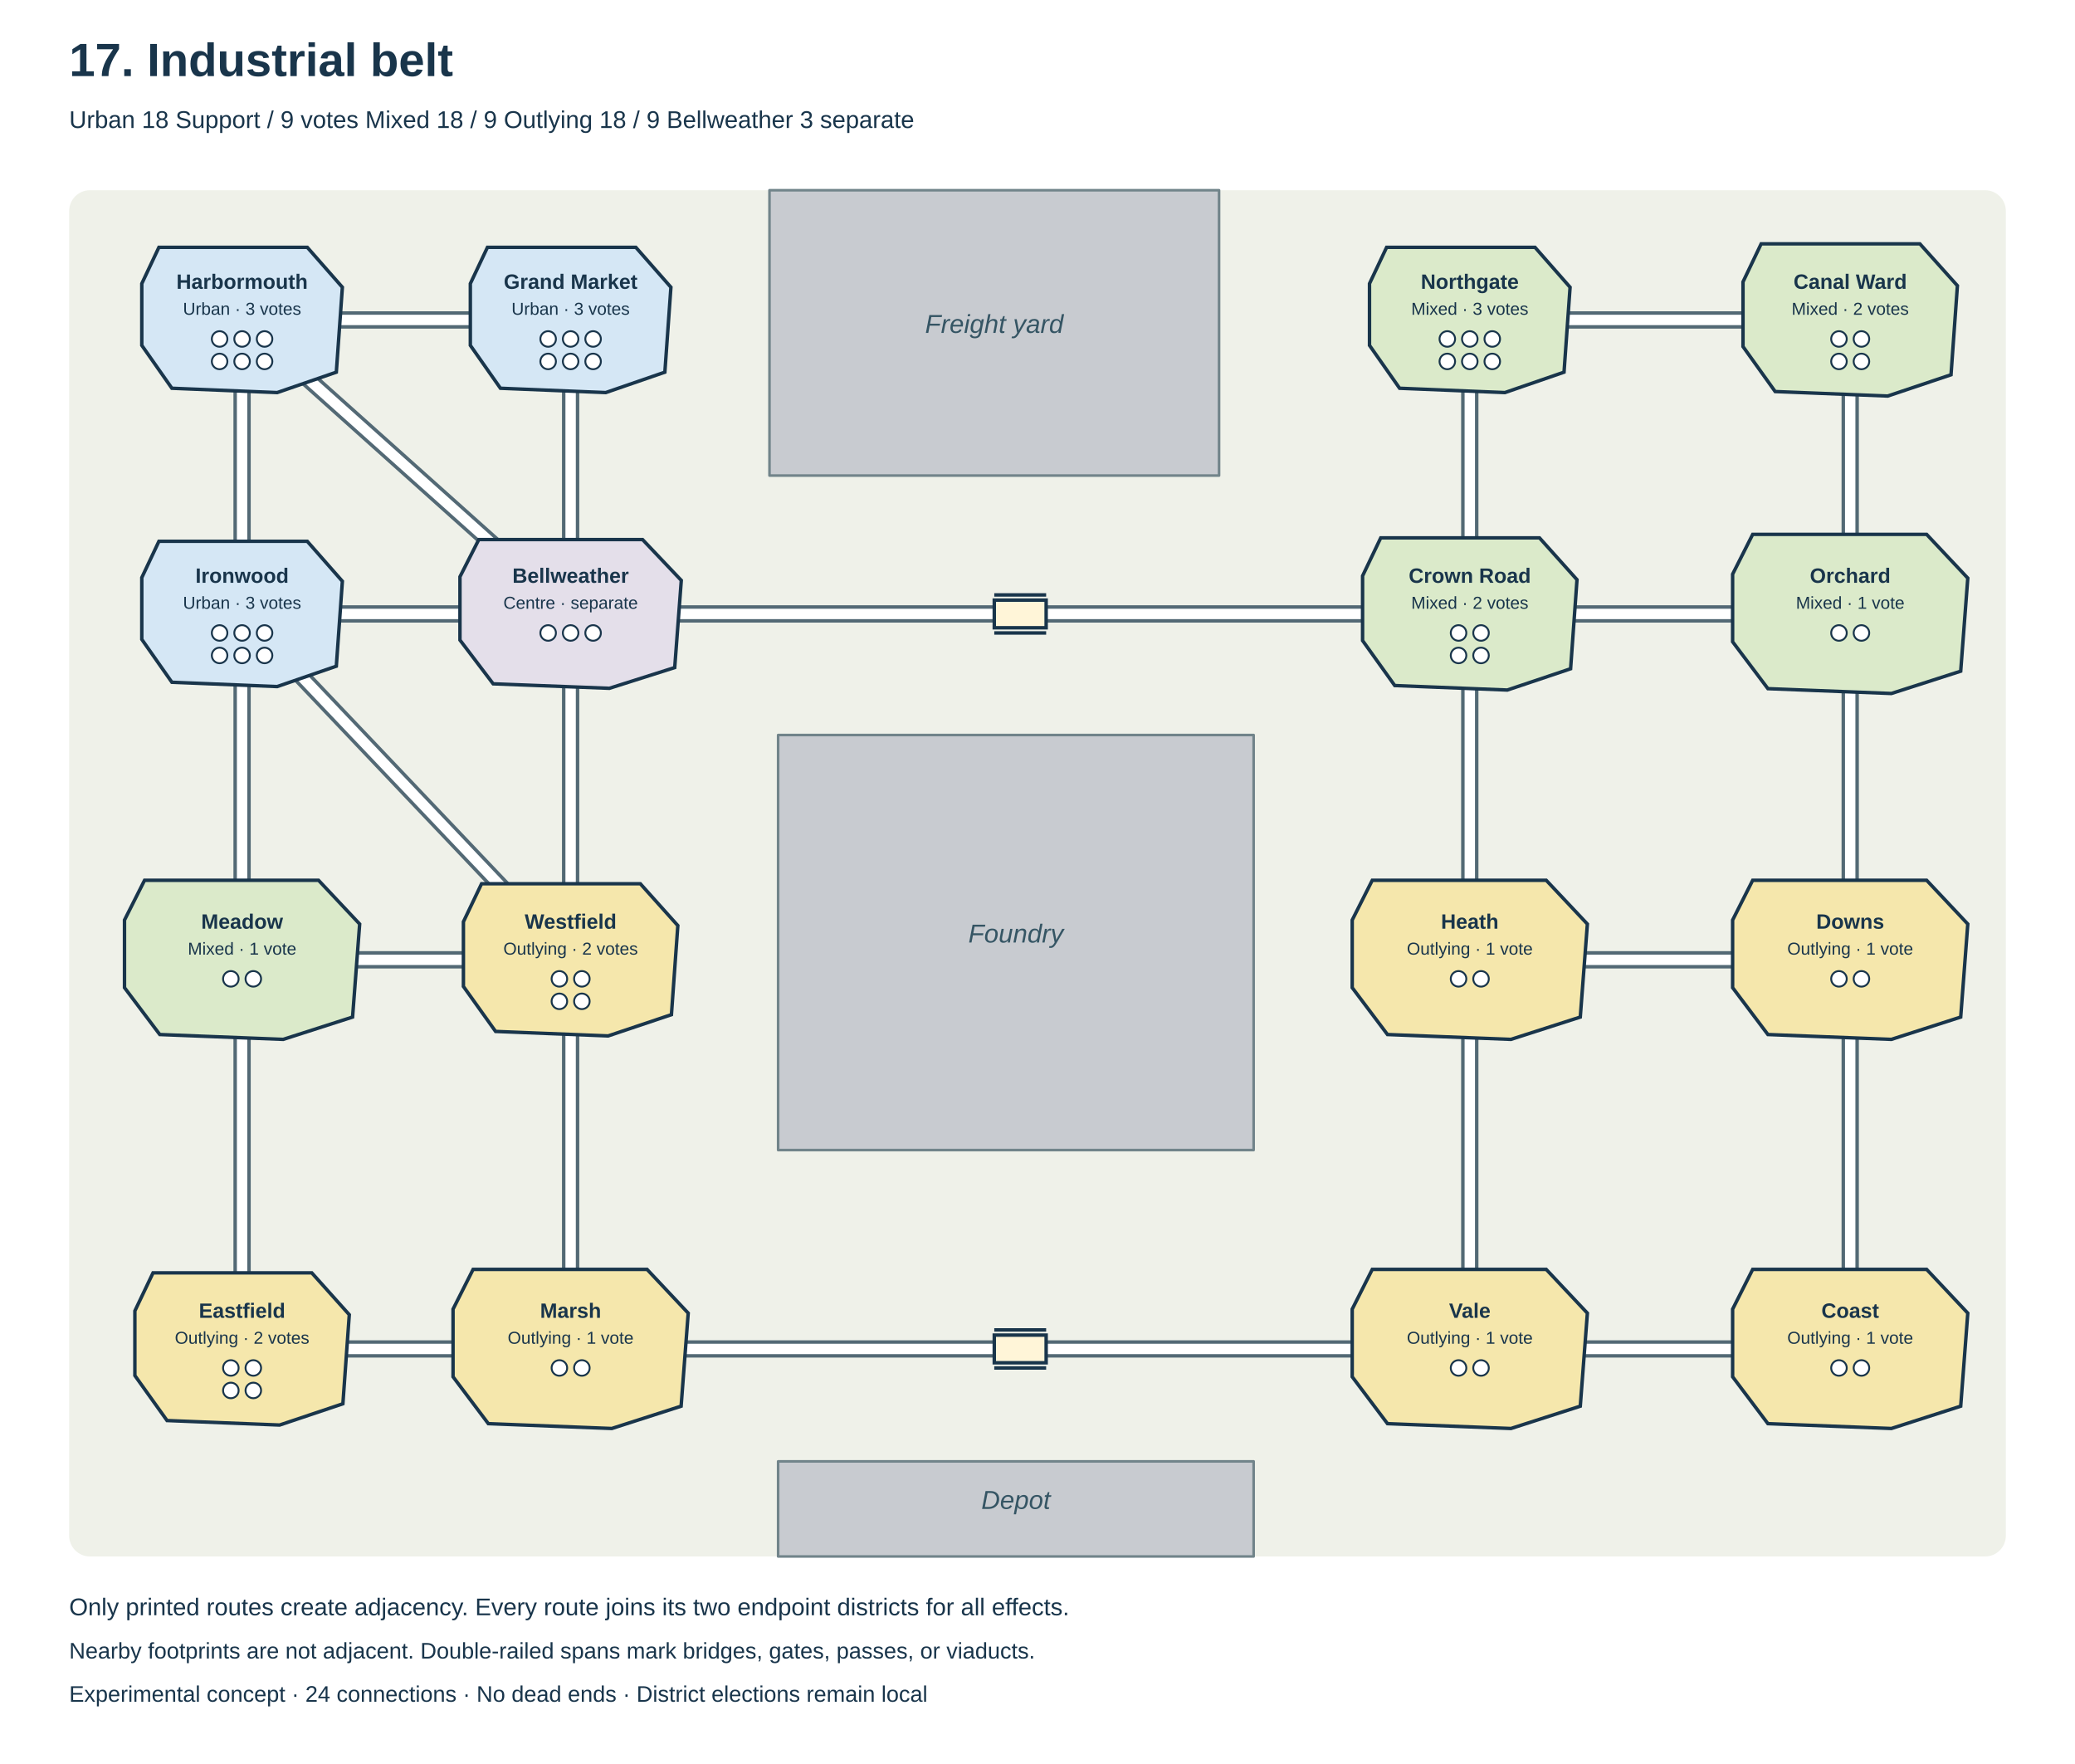
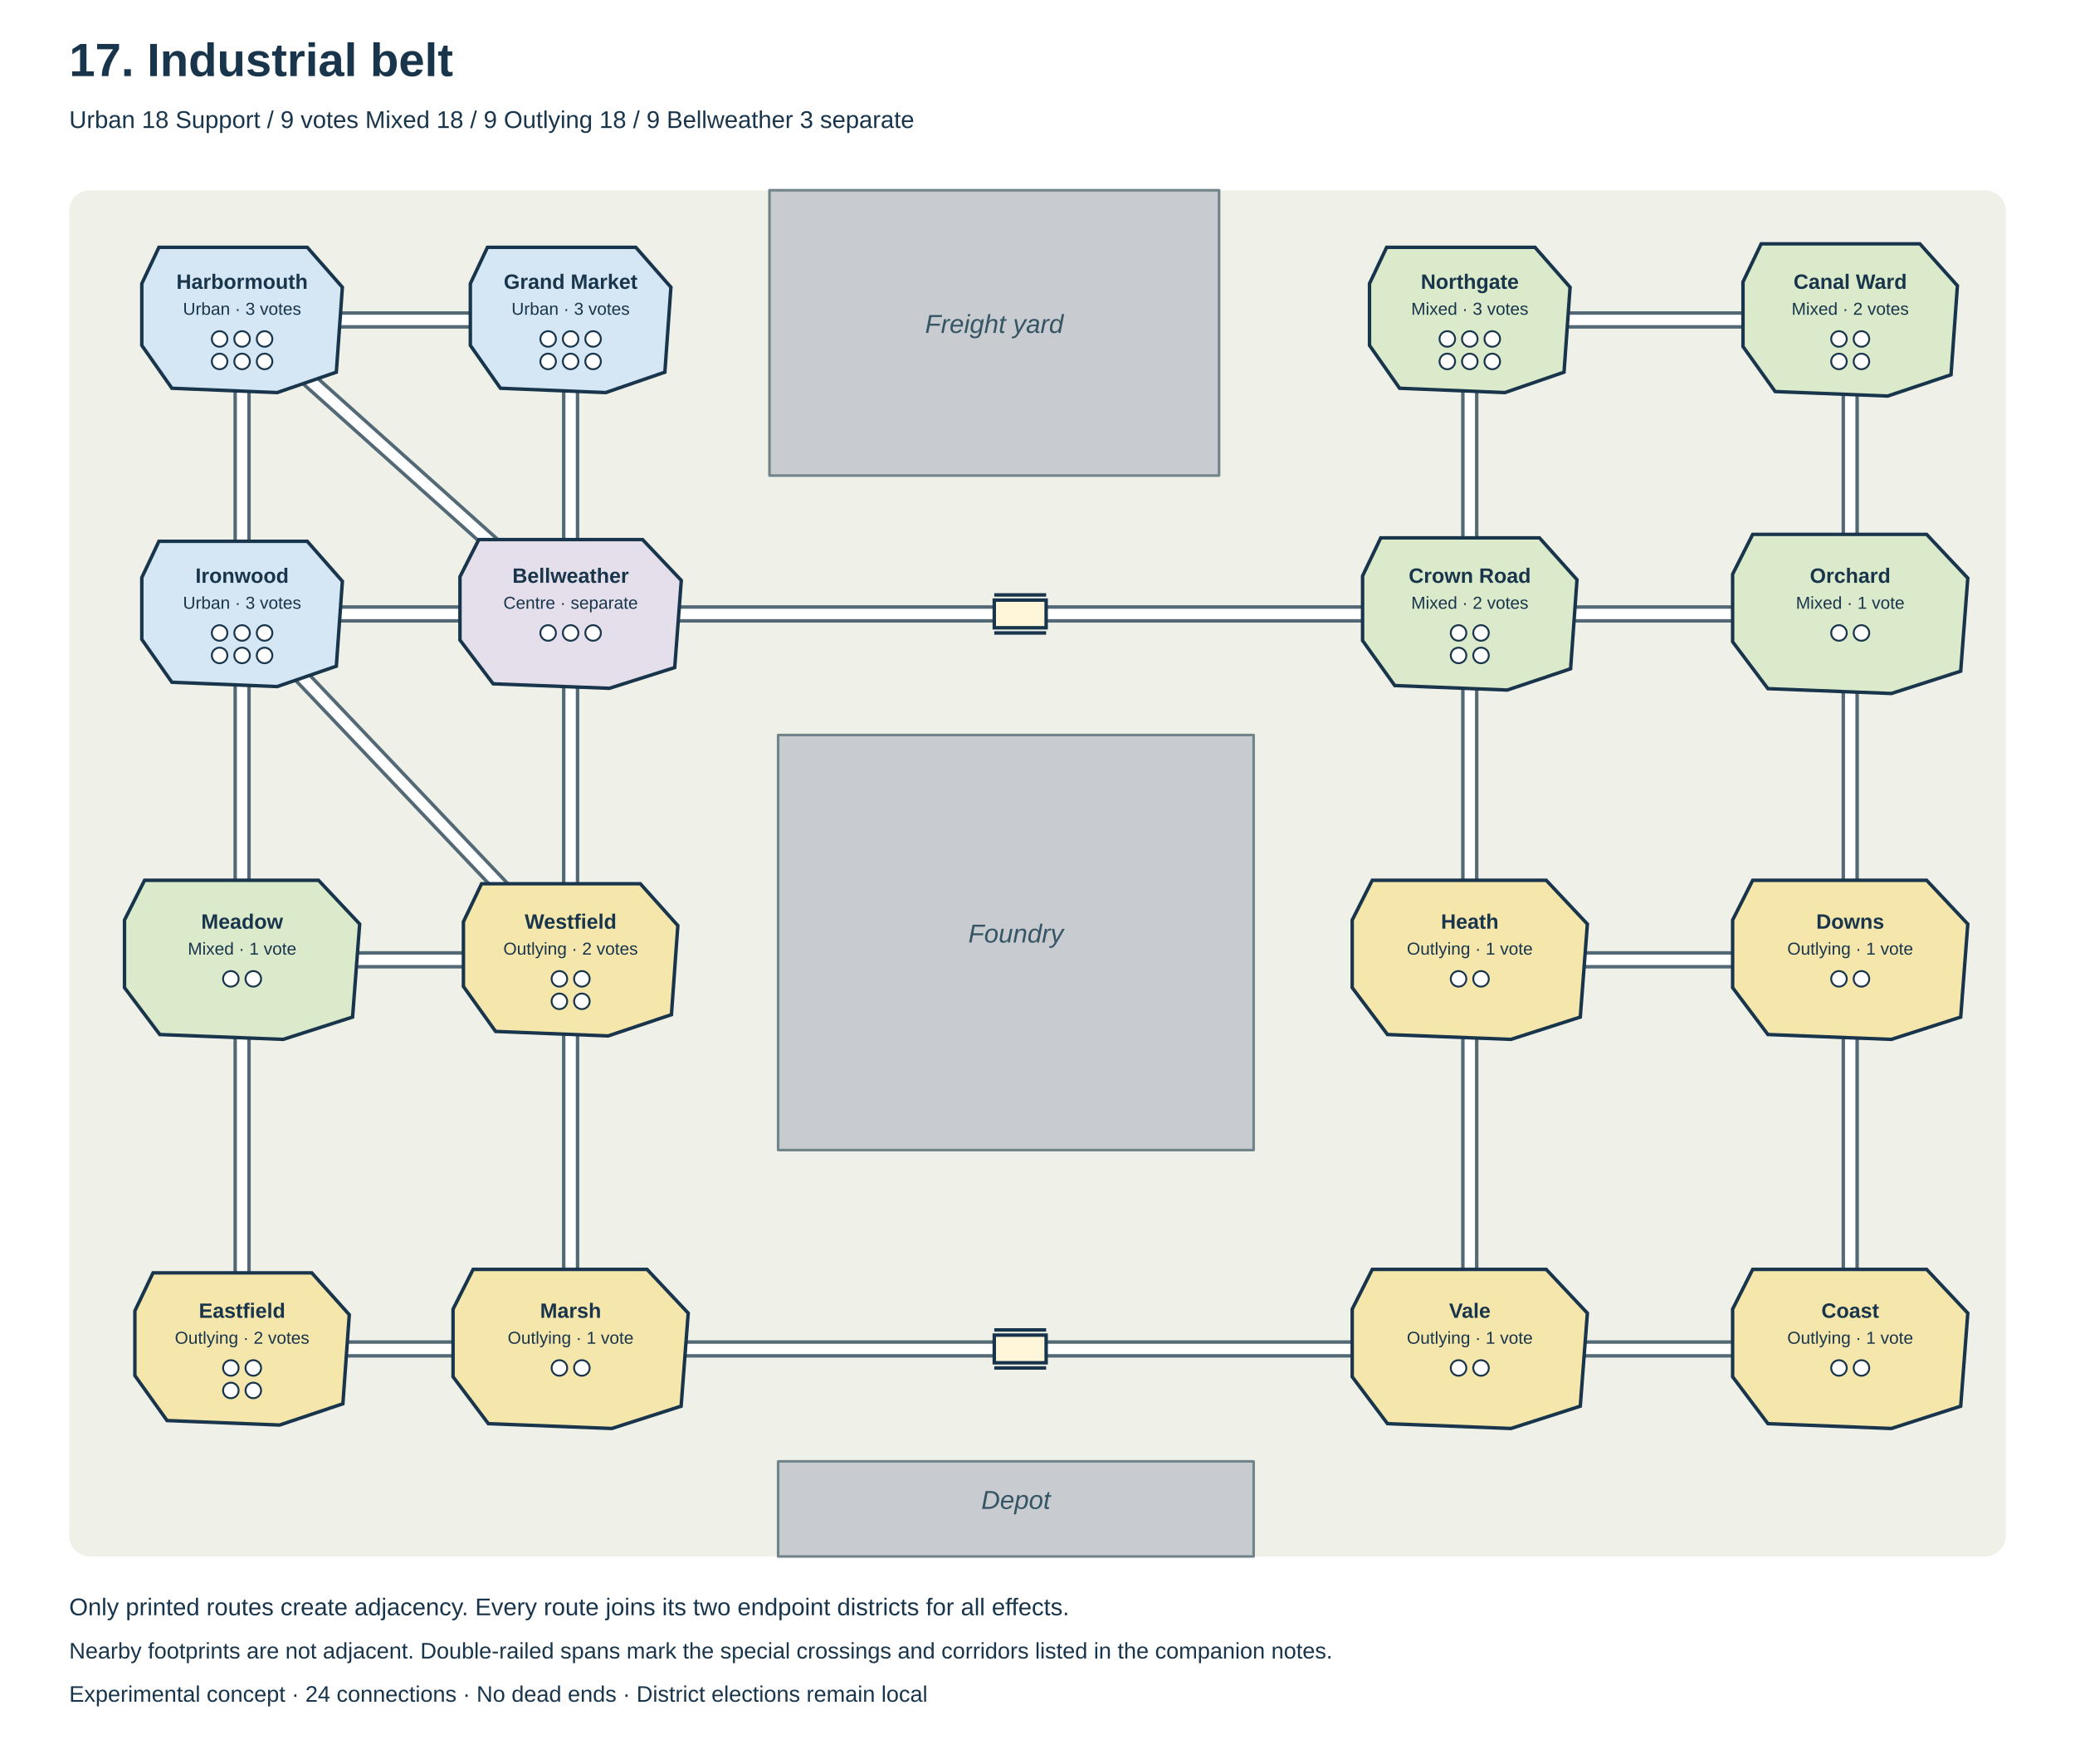
<svg xmlns="http://www.w3.org/2000/svg" viewBox="0 0 1200 1020" role="img" aria-labelledby="title desc">
  <style>text{font-family:Arial,sans-serif;fill:#19354b}.name{font-size:12px;font-weight:700}.detail{font-size:10px}.terrain{font-size:15px;font-style:italic;fill:#355564}</style>
  <rect width="1200" height="1020" fill="white" />
  <text x="40" y="44" font-size="27" font-weight="700">17. Industrial belt</text>
  <text x="40" y="74" font-size="14">Urban 18 Support / 9 votes     Mixed 18 / 9     Outlying 18 / 9     Bellweather 3 separate</text>
  <rect x="40" y="110" width="1120" height="790" rx="12" fill="#eff1e9" />
  <polygon points="445.0,110.0 705.0,110.0 705.0,275.0 445.0,275.0" fill="#c8cbd0" stroke="#71848a" stroke-width="1.5" stroke-linejoin="round" />
  <text class="terrain" x="575.0" y="192.5" text-anchor="middle">Freight yard</text>
  <polygon points="450.0,425.0 725.0,425.0 725.0,665.0 450.0,665.0" fill="#c8cbd0" stroke="#71848a" stroke-width="1.5" stroke-linejoin="round" />
  <text class="terrain" x="587.5" y="545.0" text-anchor="middle">Foundry</text>
  <polygon points="450.0,845.0 725.0,845.0 725.0,900.0 450.0,900.0" fill="#c8cbd0" stroke="#71848a" stroke-width="1.5" stroke-linejoin="round" />
  <text class="terrain" x="587.5" y="872.5" text-anchor="middle">Depot</text>
  <g data-route="X-F">
    <path d="M 330,355 L 850,355" fill="none" stroke="#536975" stroke-width="10" stroke-linecap="round" />
    <path d="M 330,355 L 850,355" fill="none" stroke="#ffffff" stroke-width="6" />
  </g>
  <g transform="translate(590.0 355.0) rotate(0.0)" aria-label="service road">
    <rect x="-15" y="-8" width="30" height="16" fill="#fff5d8" stroke="#19354b" stroke-width="2" />
    <path d="M -15,-11 h30 M -15,11 h30" stroke="#19354b" stroke-width="2" />
  </g>
  <g data-route="K-N">
    <path d="M 330,780 L 850,780" fill="none" stroke="#536975" stroke-width="10" stroke-linecap="round" />
    <path d="M 330,780 L 850,780" fill="none" stroke="#ffffff" stroke-width="6" />
  </g>
  <g transform="translate(590.0 780.0) rotate(0.0)" aria-label="service road">
    <rect x="-15" y="-8" width="30" height="16" fill="#fff5d8" stroke="#19354b" stroke-width="2" />
    <path d="M -15,-11 h30 M -15,11 h30" stroke="#19354b" stroke-width="2" />
  </g>
  <g data-route="A-C">
    <path d="M 140,185 L 140,355" fill="none" stroke="#536975" stroke-width="10" stroke-linecap="round" />
    <path d="M 140,185 L 140,355" fill="none" stroke="#ffffff" stroke-width="6" />
  </g>
  <g data-route="B-X">
    <path d="M 330,185 L 330,355" fill="none" stroke="#536975" stroke-width="10" stroke-linecap="round" />
    <path d="M 330,185 L 330,355" fill="none" stroke="#ffffff" stroke-width="6" />
  </g>
  <g data-route="D-F">
    <path d="M 850,185 L 850,355" fill="none" stroke="#536975" stroke-width="10" stroke-linecap="round" />
    <path d="M 850,185 L 850,355" fill="none" stroke="#ffffff" stroke-width="6" />
  </g>
  <g data-route="E-G">
    <path d="M 1070,185 L 1070,355" fill="none" stroke="#536975" stroke-width="10" stroke-linecap="round" />
    <path d="M 1070,185 L 1070,355" fill="none" stroke="#ffffff" stroke-width="6" />
  </g>
  <g data-route="A-B">
    <path d="M 140,185 L 330,185" fill="none" stroke="#536975" stroke-width="10" stroke-linecap="round" />
    <path d="M 140,185 L 330,185" fill="none" stroke="#ffffff" stroke-width="6" />
  </g>
  <g data-route="H-I">
    <path d="M 140,555 L 330,555" fill="none" stroke="#536975" stroke-width="10" stroke-linecap="round" />
    <path d="M 140,555 L 330,555" fill="none" stroke="#ffffff" stroke-width="6" />
  </g>
  <g data-route="J-K">
    <path d="M 140,780 L 330,780" fill="none" stroke="#536975" stroke-width="10" stroke-linecap="round" />
    <path d="M 140,780 L 330,780" fill="none" stroke="#ffffff" stroke-width="6" />
  </g>
  <g data-route="C-H">
    <path d="M 140,355 L 140,555" fill="none" stroke="#536975" stroke-width="10" stroke-linecap="round" />
    <path d="M 140,355 L 140,555" fill="none" stroke="#ffffff" stroke-width="6" />
  </g>
  <g data-route="F-L">
    <path d="M 850,355 L 850,555" fill="none" stroke="#536975" stroke-width="10" stroke-linecap="round" />
    <path d="M 850,355 L 850,555" fill="none" stroke="#ffffff" stroke-width="6" />
  </g>
  <g data-route="G-M">
    <path d="M 1070,355 L 1070,555" fill="none" stroke="#536975" stroke-width="10" stroke-linecap="round" />
    <path d="M 1070,355 L 1070,555" fill="none" stroke="#ffffff" stroke-width="6" />
  </g>
  <g data-route="D-E">
    <path d="M 850,185 L 1070,185" fill="none" stroke="#536975" stroke-width="10" stroke-linecap="round" />
    <path d="M 850,185 L 1070,185" fill="none" stroke="#ffffff" stroke-width="6" />
  </g>
  <g data-route="N-O">
    <path d="M 850,780 L 1070,780" fill="none" stroke="#536975" stroke-width="10" stroke-linecap="round" />
    <path d="M 850,780 L 1070,780" fill="none" stroke="#ffffff" stroke-width="6" />
  </g>
  <g data-route="H-J">
    <path d="M 140,555 L 140,780" fill="none" stroke="#536975" stroke-width="10" stroke-linecap="round" />
    <path d="M 140,555 L 140,780" fill="none" stroke="#ffffff" stroke-width="6" />
  </g>
  <g data-route="C-X">
    <path d="M 140,355 L 330,355" fill="none" stroke="#536975" stroke-width="10" stroke-linecap="round" />
    <path d="M 140,355 L 330,355" fill="none" stroke="#ffffff" stroke-width="6" />
  </g>
  <g data-route="X-I">
    <path d="M 330,355 L 330,555" fill="none" stroke="#536975" stroke-width="10" stroke-linecap="round" />
    <path d="M 330,355 L 330,555" fill="none" stroke="#ffffff" stroke-width="6" />
  </g>
  <g data-route="F-G">
    <path d="M 850,355 L 1070,355" fill="none" stroke="#536975" stroke-width="10" stroke-linecap="round" />
    <path d="M 850,355 L 1070,355" fill="none" stroke="#ffffff" stroke-width="6" />
  </g>
  <g data-route="L-M">
    <path d="M 850,555 L 1070,555" fill="none" stroke="#536975" stroke-width="10" stroke-linecap="round" />
    <path d="M 850,555 L 1070,555" fill="none" stroke="#ffffff" stroke-width="6" />
  </g>
  <g data-route="I-K">
    <path d="M 330,555 L 330,780" fill="none" stroke="#536975" stroke-width="10" stroke-linecap="round" />
    <path d="M 330,555 L 330,780" fill="none" stroke="#ffffff" stroke-width="6" />
  </g>
  <g data-route="L-N">
    <path d="M 850,555 L 850,780" fill="none" stroke="#536975" stroke-width="10" stroke-linecap="round" />
    <path d="M 850,555 L 850,780" fill="none" stroke="#ffffff" stroke-width="6" />
  </g>
  <g data-route="M-O">
    <path d="M 1070,555 L 1070,780" fill="none" stroke="#536975" stroke-width="10" stroke-linecap="round" />
    <path d="M 1070,555 L 1070,780" fill="none" stroke="#ffffff" stroke-width="6" />
  </g>
  <g data-route="A-X">
    <path d="M 140,185 L 330,355" fill="none" stroke="#536975" stroke-width="10" stroke-linecap="round" />
    <path d="M 140,185 L 330,355" fill="none" stroke="#ffffff" stroke-width="6" />
  </g>
  <g data-route="C-I">
    <path d="M 140,355 L 330,555" fill="none" stroke="#536975" stroke-width="10" stroke-linecap="round" />
    <path d="M 140,355 L 330,555" fill="none" stroke="#ffffff" stroke-width="6" />
  </g>
  <g data-district="A">
    <polygon points="91.9,143.0 177.7,143.0 198.0,166.1 194.5,215.2 160.3,227.0 99.4,224.5 82.0,199.7 82.0,164.0" fill="#d5e7f5" stroke="#19354b" stroke-width="2" />
    <text class="name" x="140" y="167" text-anchor="middle">Harbormouth</text>
    <text class="detail" x="140" y="182" text-anchor="middle">Urban · 3 votes</text>
    <circle cx="127.0" cy="196" r="4.5" fill="white" stroke="#19354b" stroke-width="1.1" />
    <circle cx="140.0" cy="196" r="4.5" fill="white" stroke="#19354b" stroke-width="1.1" />
    <circle cx="153.0" cy="196" r="4.5" fill="white" stroke="#19354b" stroke-width="1.1" />
    <circle cx="127.0" cy="209" r="4.5" fill="white" stroke="#19354b" stroke-width="1.1" />
    <circle cx="140.0" cy="209" r="4.5" fill="white" stroke="#19354b" stroke-width="1.1" />
    <circle cx="153.0" cy="209" r="4.5" fill="white" stroke="#19354b" stroke-width="1.1" />
  </g>
  <g data-district="B">
    <polygon points="281.9,143.0 367.7,143.0 388.0,166.1 384.5,215.2 350.3,227.0 289.4,224.5 272.0,199.7 272.0,164.0" fill="#d5e7f5" stroke="#19354b" stroke-width="2" />
    <text class="name" x="330" y="167" text-anchor="middle">Grand Market</text>
    <text class="detail" x="330" y="182" text-anchor="middle">Urban · 3 votes</text>
    <circle cx="317.0" cy="196" r="4.5" fill="white" stroke="#19354b" stroke-width="1.1" />
    <circle cx="330.0" cy="196" r="4.5" fill="white" stroke="#19354b" stroke-width="1.1" />
    <circle cx="343.0" cy="196" r="4.5" fill="white" stroke="#19354b" stroke-width="1.1" />
    <circle cx="317.0" cy="209" r="4.5" fill="white" stroke="#19354b" stroke-width="1.1" />
    <circle cx="330.0" cy="209" r="4.5" fill="white" stroke="#19354b" stroke-width="1.1" />
    <circle cx="343.0" cy="209" r="4.5" fill="white" stroke="#19354b" stroke-width="1.1" />
  </g>
  <g data-district="C">
    <polygon points="91.9,313.0 177.7,313.0 198.0,336.1 194.5,385.2 160.3,397.0 99.4,394.5 82.0,369.7 82.0,334.0" fill="#d5e7f5" stroke="#19354b" stroke-width="2" />
    <text class="name" x="140" y="337" text-anchor="middle">Ironwood</text>
    <text class="detail" x="140" y="352" text-anchor="middle">Urban · 3 votes</text>
    <circle cx="127.0" cy="366" r="4.5" fill="white" stroke="#19354b" stroke-width="1.1" />
    <circle cx="140.0" cy="366" r="4.5" fill="white" stroke="#19354b" stroke-width="1.1" />
    <circle cx="153.0" cy="366" r="4.5" fill="white" stroke="#19354b" stroke-width="1.1" />
    <circle cx="127.0" cy="379" r="4.5" fill="white" stroke="#19354b" stroke-width="1.1" />
    <circle cx="140.0" cy="379" r="4.5" fill="white" stroke="#19354b" stroke-width="1.1" />
    <circle cx="153.0" cy="379" r="4.5" fill="white" stroke="#19354b" stroke-width="1.1" />
  </g>
  <g data-district="X">
    <polygon points="276.9,312.0 371.6,312.0 394.0,335.6 390.2,386.0 352.4,398.0 285.2,395.4 266.0,370.1 266.0,333.5" fill="#e4dfea" stroke="#19354b" stroke-width="2" />
    <text class="name" x="330" y="337" text-anchor="middle">Bellweather</text>
    <text class="detail" x="330" y="352" text-anchor="middle">Centre · separate</text>
    <circle cx="317.0" cy="366" r="4.5" fill="white" stroke="#19354b" stroke-width="1.1" />
    <circle cx="330.0" cy="366" r="4.5" fill="white" stroke="#19354b" stroke-width="1.1" />
    <circle cx="343.0" cy="366" r="4.5" fill="white" stroke="#19354b" stroke-width="1.1" />
  </g>
  <g data-district="D">
    <polygon points="801.9,143.0 887.7,143.0 908.0,166.1 904.5,215.2 870.3,227.0 809.4,224.5 792.0,199.7 792.0,164.0" fill="#dbeaca" stroke="#19354b" stroke-width="2" />
    <text class="name" x="850" y="167" text-anchor="middle">Northgate</text>
    <text class="detail" x="850" y="182" text-anchor="middle">Mixed · 3 votes</text>
    <circle cx="837.0" cy="196" r="4.5" fill="white" stroke="#19354b" stroke-width="1.1" />
    <circle cx="850.0" cy="196" r="4.5" fill="white" stroke="#19354b" stroke-width="1.1" />
    <circle cx="863.0" cy="196" r="4.5" fill="white" stroke="#19354b" stroke-width="1.1" />
    <circle cx="837.0" cy="209" r="4.5" fill="white" stroke="#19354b" stroke-width="1.1" />
    <circle cx="850.0" cy="209" r="4.5" fill="white" stroke="#19354b" stroke-width="1.1" />
    <circle cx="863.0" cy="209" r="4.5" fill="white" stroke="#19354b" stroke-width="1.1" />
  </g>
  <g data-district="E">
    <polygon points="1018.5,141.0 1110.3,141.0 1132.0,165.2 1128.3,216.7 1091.7,229.0 1026.6,226.4 1008.0,200.4 1008.0,163.0" fill="#dbeaca" stroke="#19354b" stroke-width="2" />
    <text class="name" x="1070" y="167" text-anchor="middle">Canal Ward</text>
    <text class="detail" x="1070" y="182" text-anchor="middle">Mixed · 2 votes</text>
    <circle cx="1063.5" cy="196" r="4.5" fill="white" stroke="#19354b" stroke-width="1.1" />
    <circle cx="1076.5" cy="196" r="4.5" fill="white" stroke="#19354b" stroke-width="1.1" />
    <circle cx="1063.5" cy="209" r="4.5" fill="white" stroke="#19354b" stroke-width="1.1" />
    <circle cx="1076.5" cy="209" r="4.5" fill="white" stroke="#19354b" stroke-width="1.1" />
  </g>
  <g data-district="F">
    <polygon points="798.5,311.0 890.3,311.0 912.0,335.2 908.3,386.7 871.7,399.0 806.6,396.4 788.0,370.4 788.0,333.0" fill="#dbeaca" stroke="#19354b" stroke-width="2" />
    <text class="name" x="850" y="337" text-anchor="middle">Crown Road</text>
    <text class="detail" x="850" y="352" text-anchor="middle">Mixed · 2 votes</text>
    <circle cx="843.5" cy="366" r="4.5" fill="white" stroke="#19354b" stroke-width="1.1" />
    <circle cx="856.5" cy="366" r="4.5" fill="white" stroke="#19354b" stroke-width="1.1" />
    <circle cx="843.5" cy="379" r="4.5" fill="white" stroke="#19354b" stroke-width="1.1" />
    <circle cx="856.5" cy="379" r="4.5" fill="white" stroke="#19354b" stroke-width="1.1" />
  </g>
  <g data-district="G">
    <polygon points="1013.6,309.0 1114.2,309.0 1138.0,334.3 1133.9,388.1 1093.8,401.0 1022.4,398.2 1002.0,371.1 1002.0,332.0" fill="#dbeaca" stroke="#19354b" stroke-width="2" />
    <text class="name" x="1070" y="337" text-anchor="middle">Orchard</text>
    <text class="detail" x="1070" y="352" text-anchor="middle">Mixed · 1 vote</text>
    <circle cx="1063.5" cy="366" r="4.5" fill="white" stroke="#19354b" stroke-width="1.1" />
    <circle cx="1076.5" cy="366" r="4.5" fill="white" stroke="#19354b" stroke-width="1.1" />
  </g>
  <g data-district="H">
    <polygon points="83.6,509.0 184.2,509.0 208.0,534.3 203.9,588.1 163.8,601.0 92.4,598.2 72.0,571.1 72.0,532.0" fill="#dbeaca" stroke="#19354b" stroke-width="2" />
    <text class="name" x="140" y="537" text-anchor="middle">Meadow</text>
    <text class="detail" x="140" y="552" text-anchor="middle">Mixed · 1 vote</text>
    <circle cx="133.5" cy="566" r="4.5" fill="white" stroke="#19354b" stroke-width="1.1" />
    <circle cx="146.5" cy="566" r="4.5" fill="white" stroke="#19354b" stroke-width="1.1" />
  </g>
  <g data-district="I">
    <polygon points="278.5,511.0 370.3,511.0 392.0,535.2 388.3,586.7 351.7,599.0 286.6,596.4 268.0,570.4 268.0,533.0" fill="#f5e7ac" stroke="#19354b" stroke-width="2" />
    <text class="name" x="330" y="537" text-anchor="middle">Westfield</text>
    <text class="detail" x="330" y="552" text-anchor="middle">Outlying · 2 votes</text>
    <circle cx="323.5" cy="566" r="4.5" fill="white" stroke="#19354b" stroke-width="1.1" />
    <circle cx="336.5" cy="566" r="4.5" fill="white" stroke="#19354b" stroke-width="1.1" />
    <circle cx="323.5" cy="579" r="4.5" fill="white" stroke="#19354b" stroke-width="1.1" />
    <circle cx="336.5" cy="579" r="4.5" fill="white" stroke="#19354b" stroke-width="1.1" />
  </g>
  <g data-district="J">
    <polygon points="88.5,736.0 180.3,736.0 202.0,760.2 198.3,811.7 161.7,824.0 96.6,821.4 78.0,795.4 78.0,758.0" fill="#f5e7ac" stroke="#19354b" stroke-width="2" />
    <text class="name" x="140" y="762" text-anchor="middle">Eastfield</text>
    <text class="detail" x="140" y="777" text-anchor="middle">Outlying · 2 votes</text>
    <circle cx="133.5" cy="791" r="4.5" fill="white" stroke="#19354b" stroke-width="1.1" />
    <circle cx="146.5" cy="791" r="4.5" fill="white" stroke="#19354b" stroke-width="1.1" />
    <circle cx="133.5" cy="804" r="4.5" fill="white" stroke="#19354b" stroke-width="1.1" />
    <circle cx="146.5" cy="804" r="4.5" fill="white" stroke="#19354b" stroke-width="1.1" />
  </g>
  <g data-district="K">
    <polygon points="273.6,734.0 374.2,734.0 398.0,759.3 393.9,813.1 353.8,826.0 282.4,823.2 262.0,796.1 262.0,757.0" fill="#f5e7ac" stroke="#19354b" stroke-width="2" />
    <text class="name" x="330" y="762" text-anchor="middle">Marsh</text>
    <text class="detail" x="330" y="777" text-anchor="middle">Outlying · 1 vote</text>
    <circle cx="323.5" cy="791" r="4.5" fill="white" stroke="#19354b" stroke-width="1.1" />
    <circle cx="336.5" cy="791" r="4.5" fill="white" stroke="#19354b" stroke-width="1.1" />
  </g>
  <g data-district="L">
    <polygon points="793.6,509.0 894.2,509.0 918.0,534.3 913.9,588.1 873.8,601.0 802.4,598.2 782.0,571.1 782.0,532.0" fill="#f5e7ac" stroke="#19354b" stroke-width="2" />
    <text class="name" x="850" y="537" text-anchor="middle">Heath</text>
    <text class="detail" x="850" y="552" text-anchor="middle">Outlying · 1 vote</text>
    <circle cx="843.5" cy="566" r="4.5" fill="white" stroke="#19354b" stroke-width="1.1" />
    <circle cx="856.5" cy="566" r="4.5" fill="white" stroke="#19354b" stroke-width="1.1" />
  </g>
  <g data-district="M">
    <polygon points="1013.6,509.0 1114.2,509.0 1138.0,534.3 1133.9,588.1 1093.8,601.0 1022.4,598.2 1002.0,571.1 1002.0,532.0" fill="#f5e7ac" stroke="#19354b" stroke-width="2" />
    <text class="name" x="1070" y="537" text-anchor="middle">Downs</text>
    <text class="detail" x="1070" y="552" text-anchor="middle">Outlying · 1 vote</text>
    <circle cx="1063.5" cy="566" r="4.5" fill="white" stroke="#19354b" stroke-width="1.1" />
    <circle cx="1076.5" cy="566" r="4.5" fill="white" stroke="#19354b" stroke-width="1.1" />
  </g>
  <g data-district="N">
    <polygon points="793.6,734.0 894.2,734.0 918.0,759.3 913.9,813.1 873.8,826.0 802.4,823.2 782.0,796.1 782.0,757.0" fill="#f5e7ac" stroke="#19354b" stroke-width="2" />
    <text class="name" x="850" y="762" text-anchor="middle">Vale</text>
    <text class="detail" x="850" y="777" text-anchor="middle">Outlying · 1 vote</text>
    <circle cx="843.5" cy="791" r="4.5" fill="white" stroke="#19354b" stroke-width="1.1" />
    <circle cx="856.5" cy="791" r="4.5" fill="white" stroke="#19354b" stroke-width="1.1" />
  </g>
  <g data-district="O">
    <polygon points="1013.6,734.0 1114.2,734.0 1138.0,759.3 1133.9,813.1 1093.8,826.0 1022.4,823.2 1002.0,796.1 1002.0,757.0" fill="#f5e7ac" stroke="#19354b" stroke-width="2" />
    <text class="name" x="1070" y="762" text-anchor="middle">Coast</text>
    <text class="detail" x="1070" y="777" text-anchor="middle">Outlying · 1 vote</text>
    <circle cx="1063.5" cy="791" r="4.5" fill="white" stroke="#19354b" stroke-width="1.1" />
    <circle cx="1076.5" cy="791" r="4.5" fill="white" stroke="#19354b" stroke-width="1.1" />
  </g>
  <text x="40" y="934" font-size="14">Only printed routes create adjacency. Every route joins its two endpoint districts for all effects.</text>
-   <text x="40" y="959" font-size="13">Nearby footprints are not adjacent. Double-railed spans mark bridges, gates, passes, or viaducts.</text>
+   <text x="40" y="959" font-size="13">Nearby footprints are not adjacent. Double-railed spans mark the special crossings and corridors listed in the companion notes.</text>
  <text x="40" y="984" font-size="13">Experimental concept · 24 connections · No dead ends · District elections remain local</text>
</svg>
